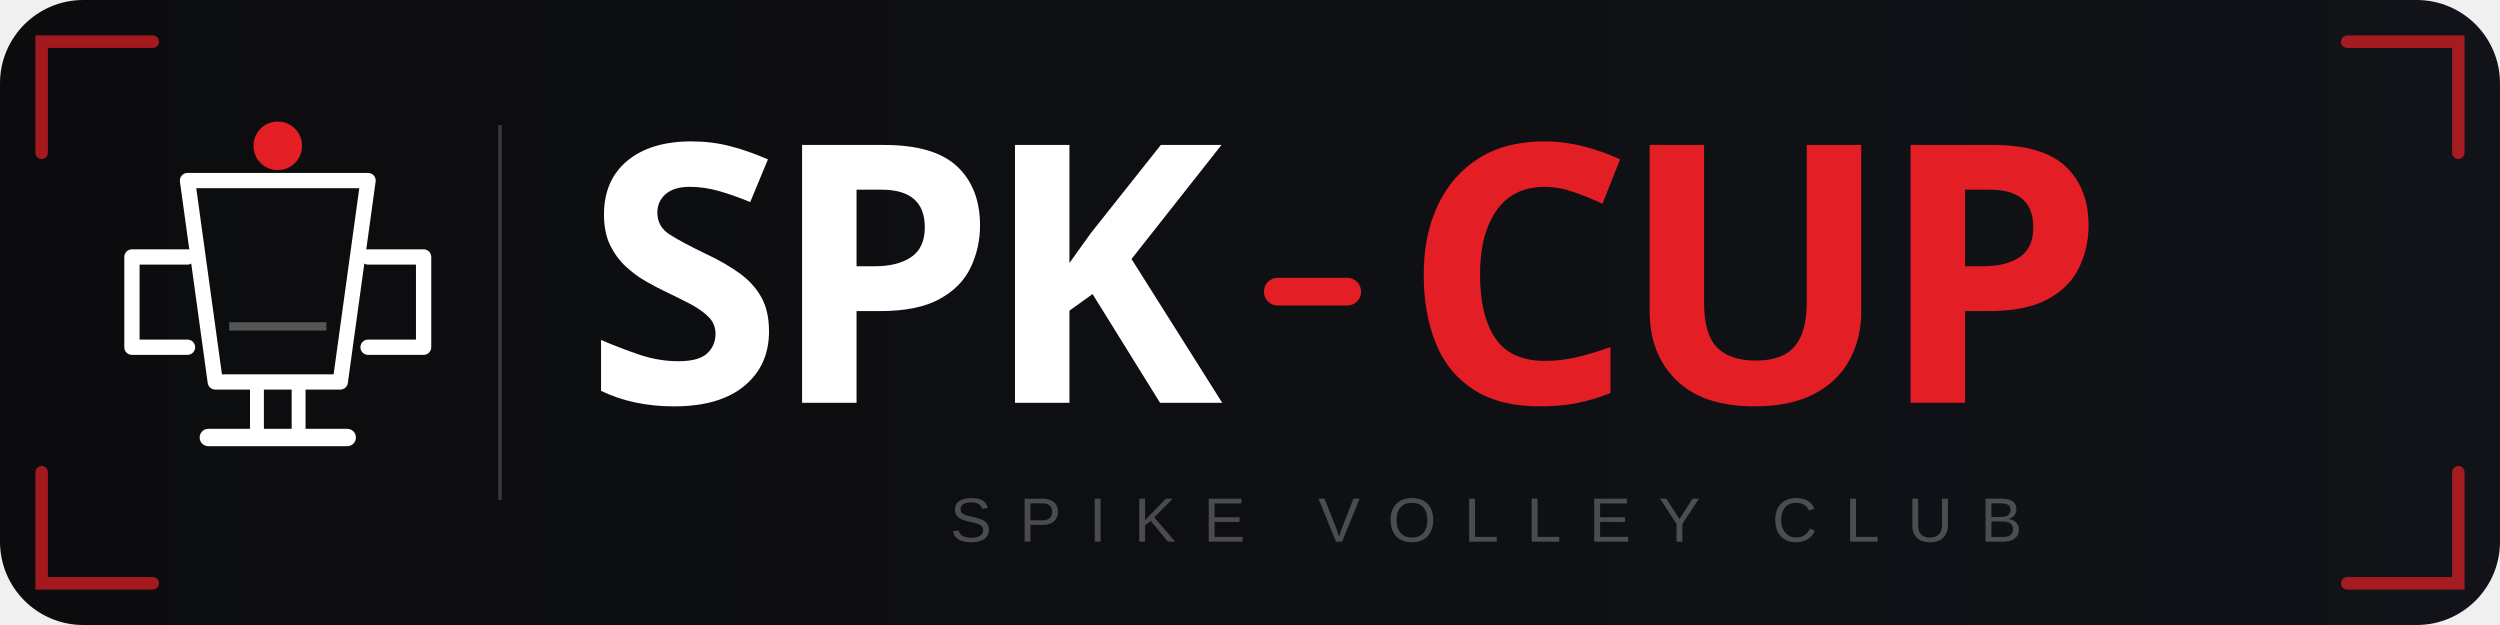
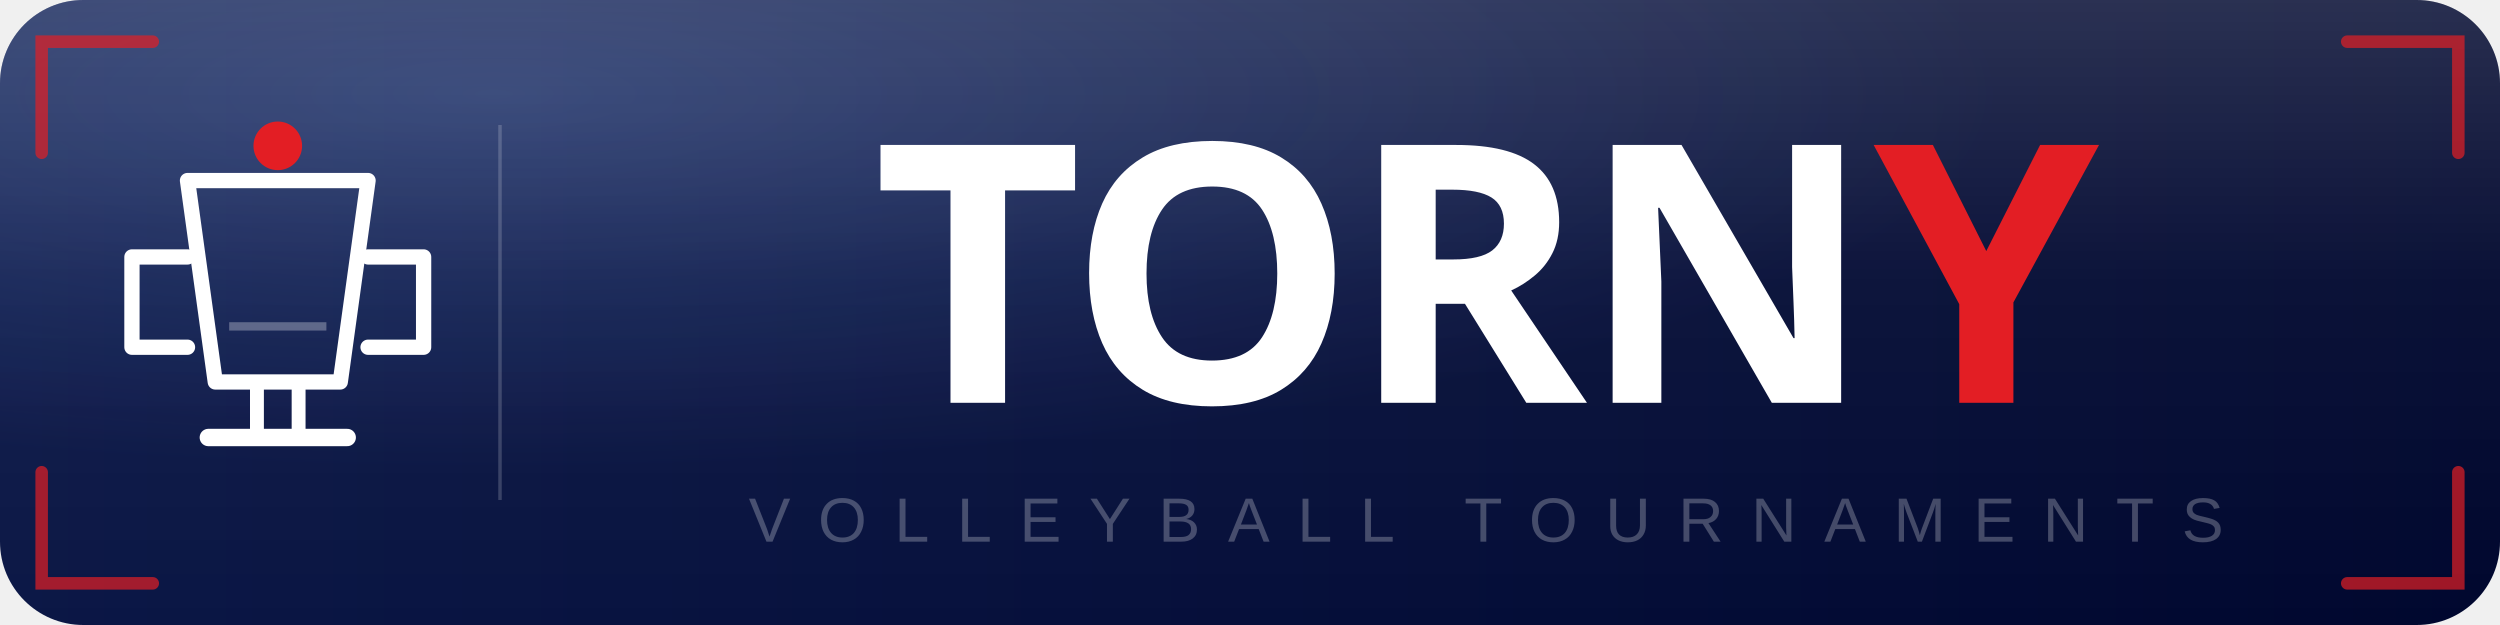
<svg xmlns="http://www.w3.org/2000/svg" viewBox="0 0 360 90" width="720" height="180">
  <defs>
    <linearGradient id="bg2" x1="0%" y1="0%" x2="100%" y2="0%">
-       <stop offset="0%" stop-color="#0C0C0E" />
-       <stop offset="100%" stop-color="#111318" />
+       <stop offset="0%" stop-color="#0B1746" />
+       <stop offset="100%" stop-color="#00072E" />
    </linearGradient>
+     <linearGradient id="glass2" x1="50%" y1="0%" x2="50%" y2="100%">
+       <stop offset="0%" stop-color="#FFFFFF" stop-opacity="0.16" />
+       <stop offset="45%" stop-color="#FFFFFF" stop-opacity="0.04" />
+       <stop offset="100%" stop-color="#FFFFFF" stop-opacity="0" />
+     </linearGradient>
+     <radialGradient id="hotspot2" cx="20%" cy="15%" r="60%">
+       <stop offset="0%" stop-color="#7BA8FF" stop-opacity="0.22" />
+       <stop offset="100%" stop-color="#7BA8FF" stop-opacity="0" />
+     </radialGradient>
  </defs>
  <rect width="360" height="90" rx="12" fill="url(#bg2)" />
+   <rect width="360" height="90" rx="12" fill="url(#hotspot2)" />
+   <rect width="360" height="90" rx="12" fill="url(#glass2)" />
  <g transform="translate(40, 45)">
    <polygon points="-13,-19 13,-19 9,10 -9,10" fill="none" stroke="#FFFFFF" stroke-width="2.2" stroke-linejoin="round" />
    <line x1="-7" y1="2" x2="7" y2="2" stroke="#FFFFFF" stroke-width="1.2" opacity="0.3" />
    <polyline points="-13,-8 -21,-8 -21,5 -13,5" fill="none" stroke="#FFFFFF" stroke-width="2.2" stroke-linejoin="round" stroke-linecap="round" />
    <polyline points="13,-8 21,-8 21,5 13,5" fill="none" stroke="#FFFFFF" stroke-width="2.2" stroke-linejoin="round" stroke-linecap="round" />
    <line x1="-3" y1="10" x2="-3" y2="18" stroke="#FFFFFF" stroke-width="2" stroke-linecap="round" />
    <line x1="3" y1="10" x2="3" y2="18" stroke="#FFFFFF" stroke-width="2" stroke-linecap="round" />
    <line x1="-10" y1="18" x2="10" y2="18" stroke="#FFFFFF" stroke-width="2.5" stroke-linecap="round" />
    <circle cx="0" cy="-24" r="3.5" fill="#E31E24" />
  </g>
  <line x1="72" y1="18" x2="72" y2="72" stroke="#FFFFFF" stroke-width="0.5" opacity="0.18" />
-   <text x="176" y="58" font-family="'Arial Black','Impact','Haettenschweiler',sans-serif" font-weight="900" font-size="52" letter-spacing="-2" text-anchor="end" fill="#FFFFFF">SPK</text>
-   <rect x="182" y="40" width="14" height="4" rx="2" fill="#E31E24" />
-   <text x="202" y="58" font-family="'Arial Black','Impact','Haettenschweiler',sans-serif" font-weight="900" font-size="52" letter-spacing="-2" text-anchor="start" fill="#E31E24">CUP</text>
-   <text x="214" y="78" font-family="'Arial',sans-serif" font-weight="400" font-size="9" letter-spacing="4" text-anchor="middle" fill="#FFFFFF" opacity="0.25">SPIKE VOLLEY CLUB</text>
+   <text x="214" y="58" font-family="'Arial Black','Impact','Haettenschweiler',sans-serif" font-weight="900" font-size="52" letter-spacing="-1" text-anchor="middle" fill="#FFFFFF">TORN<tspan fill="#E31E24">Y</tspan>
+   </text>
+   <text x="214" y="78" font-family="'Arial',sans-serif" font-weight="400" font-size="9" letter-spacing="4" text-anchor="middle" fill="#FFFFFF" opacity="0.25">VOLLEYBALL TOURNAMENTS</text>
  <g stroke="#E31E24" stroke-width="1.8" fill="none" opacity="0.7" stroke-linecap="round">
    <path d="M6 22 L6 6 L22 6" />
    <path d="M338 6 L354 6 L354 22" />
    <path d="M6 68 L6 84 L22 84" />
    <path d="M338 84 L354 84 L354 68" />
  </g>
</svg>
